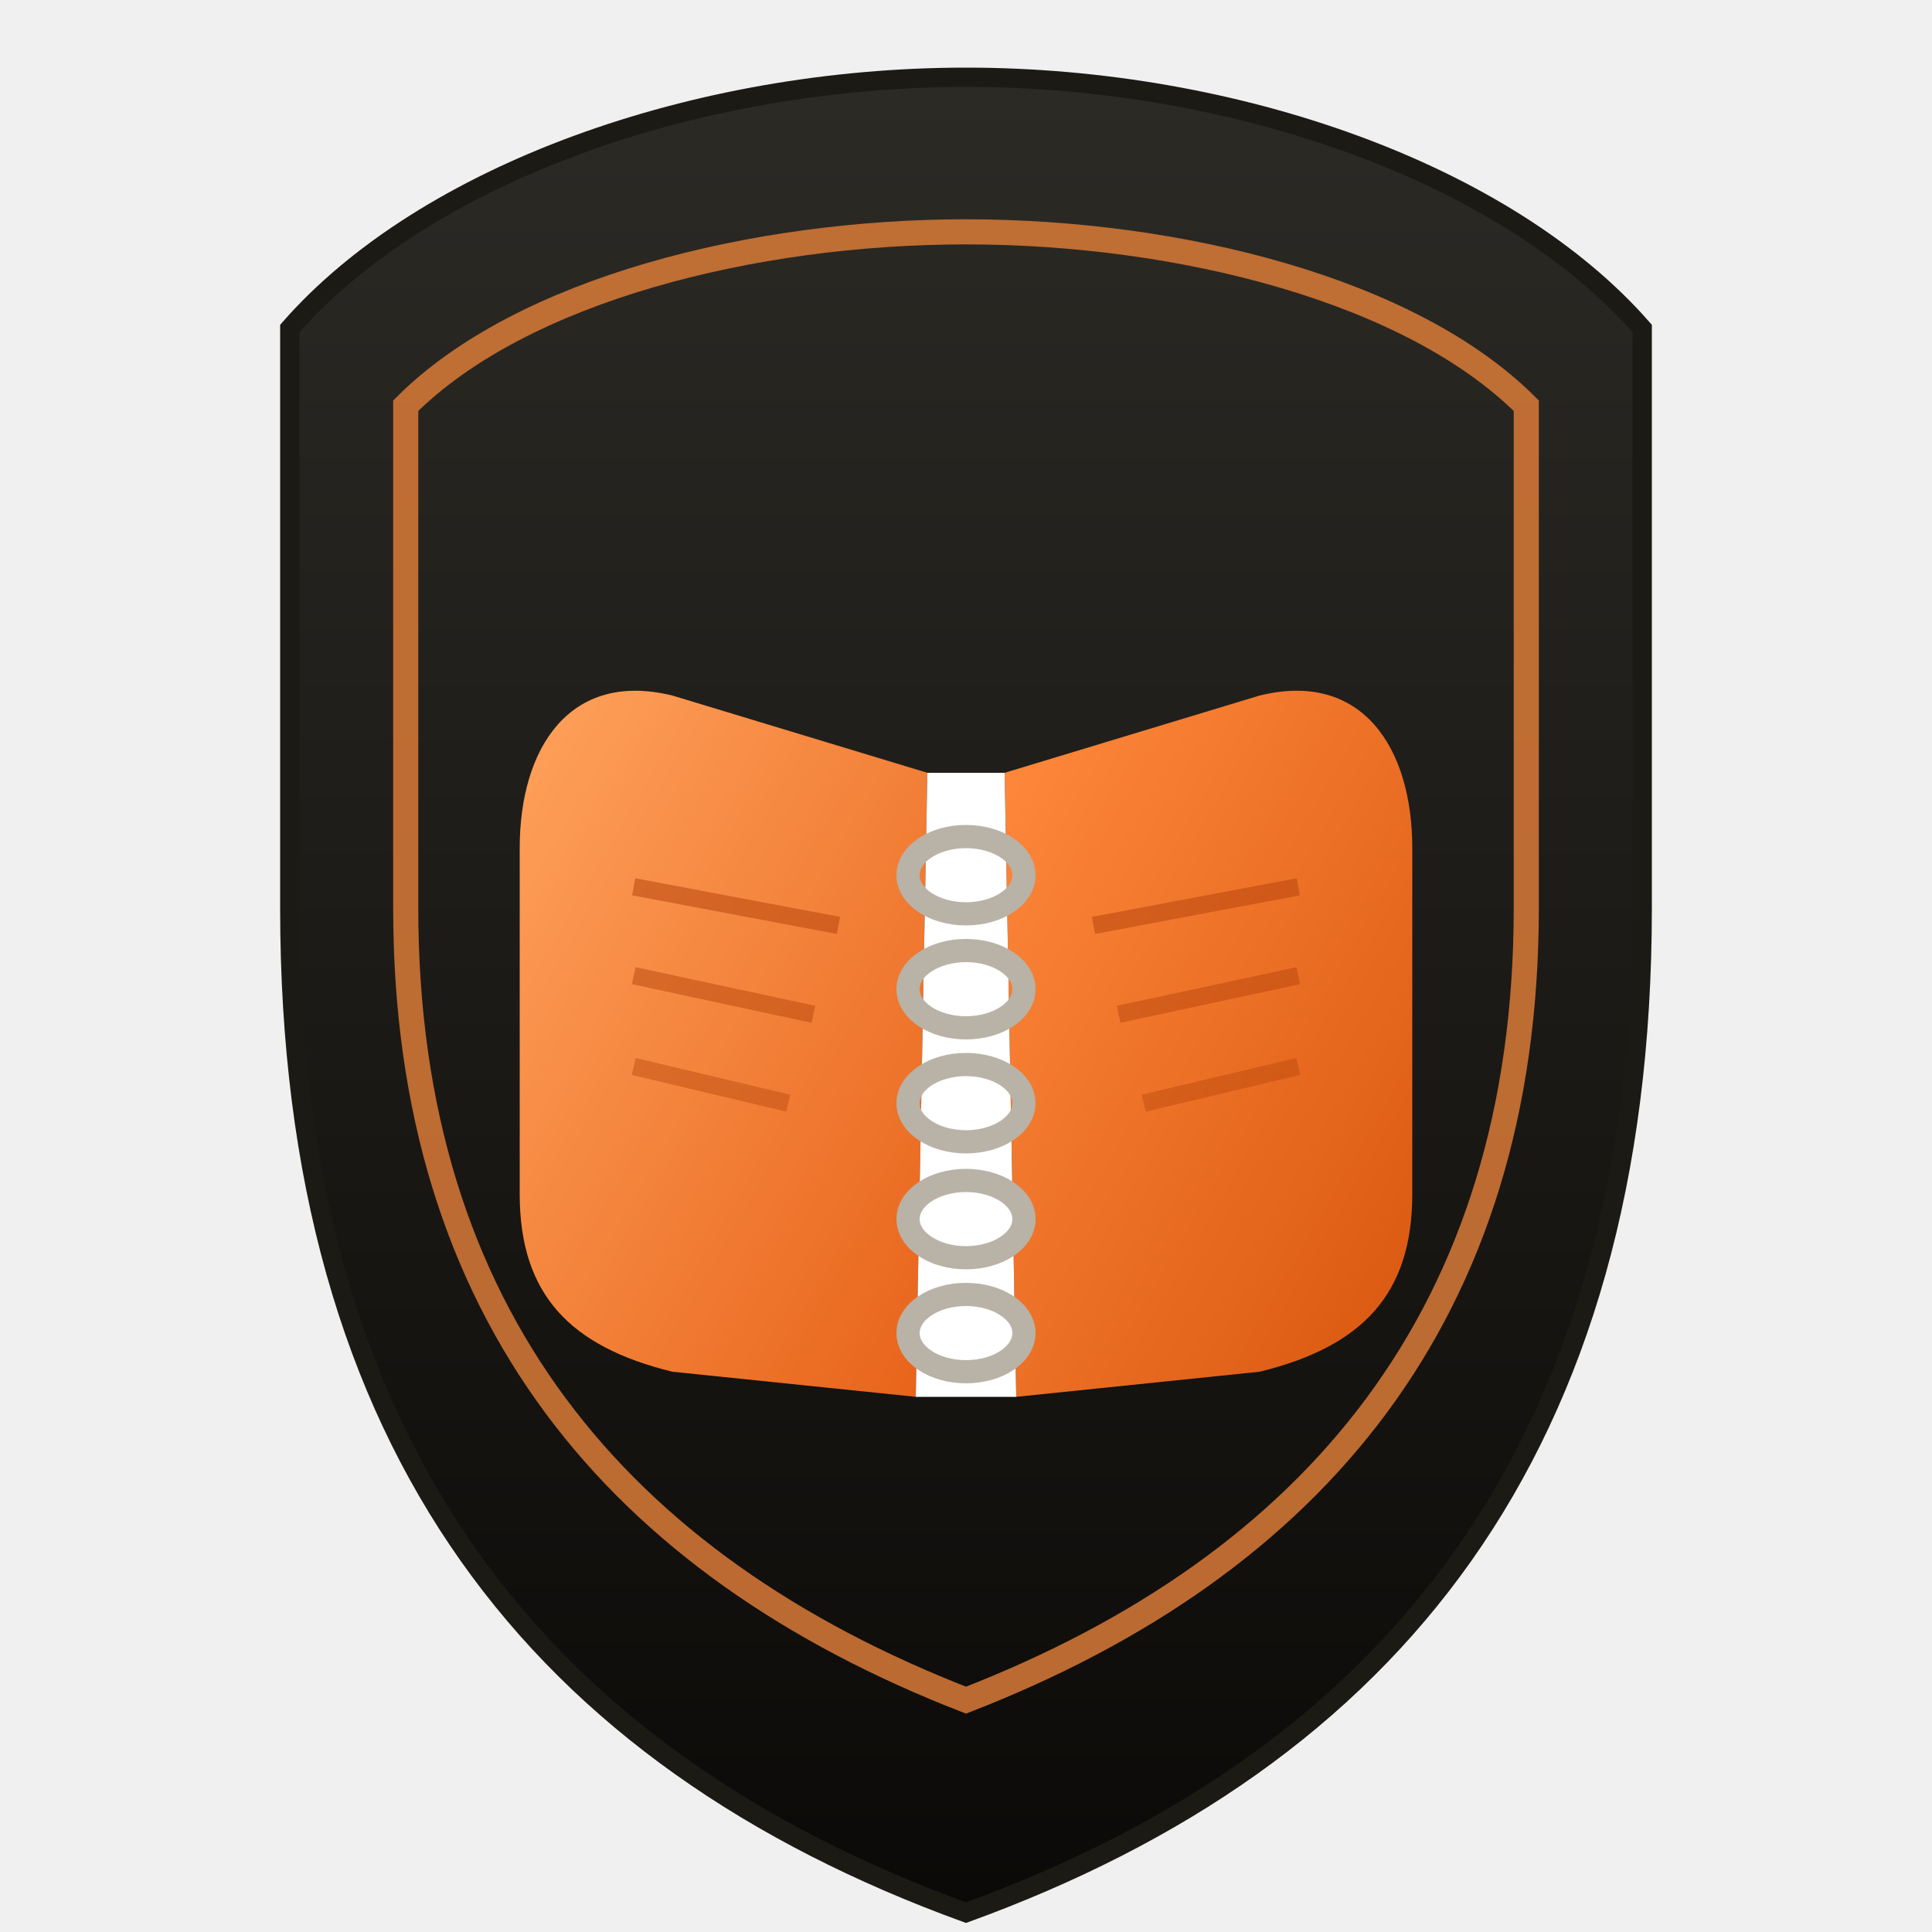
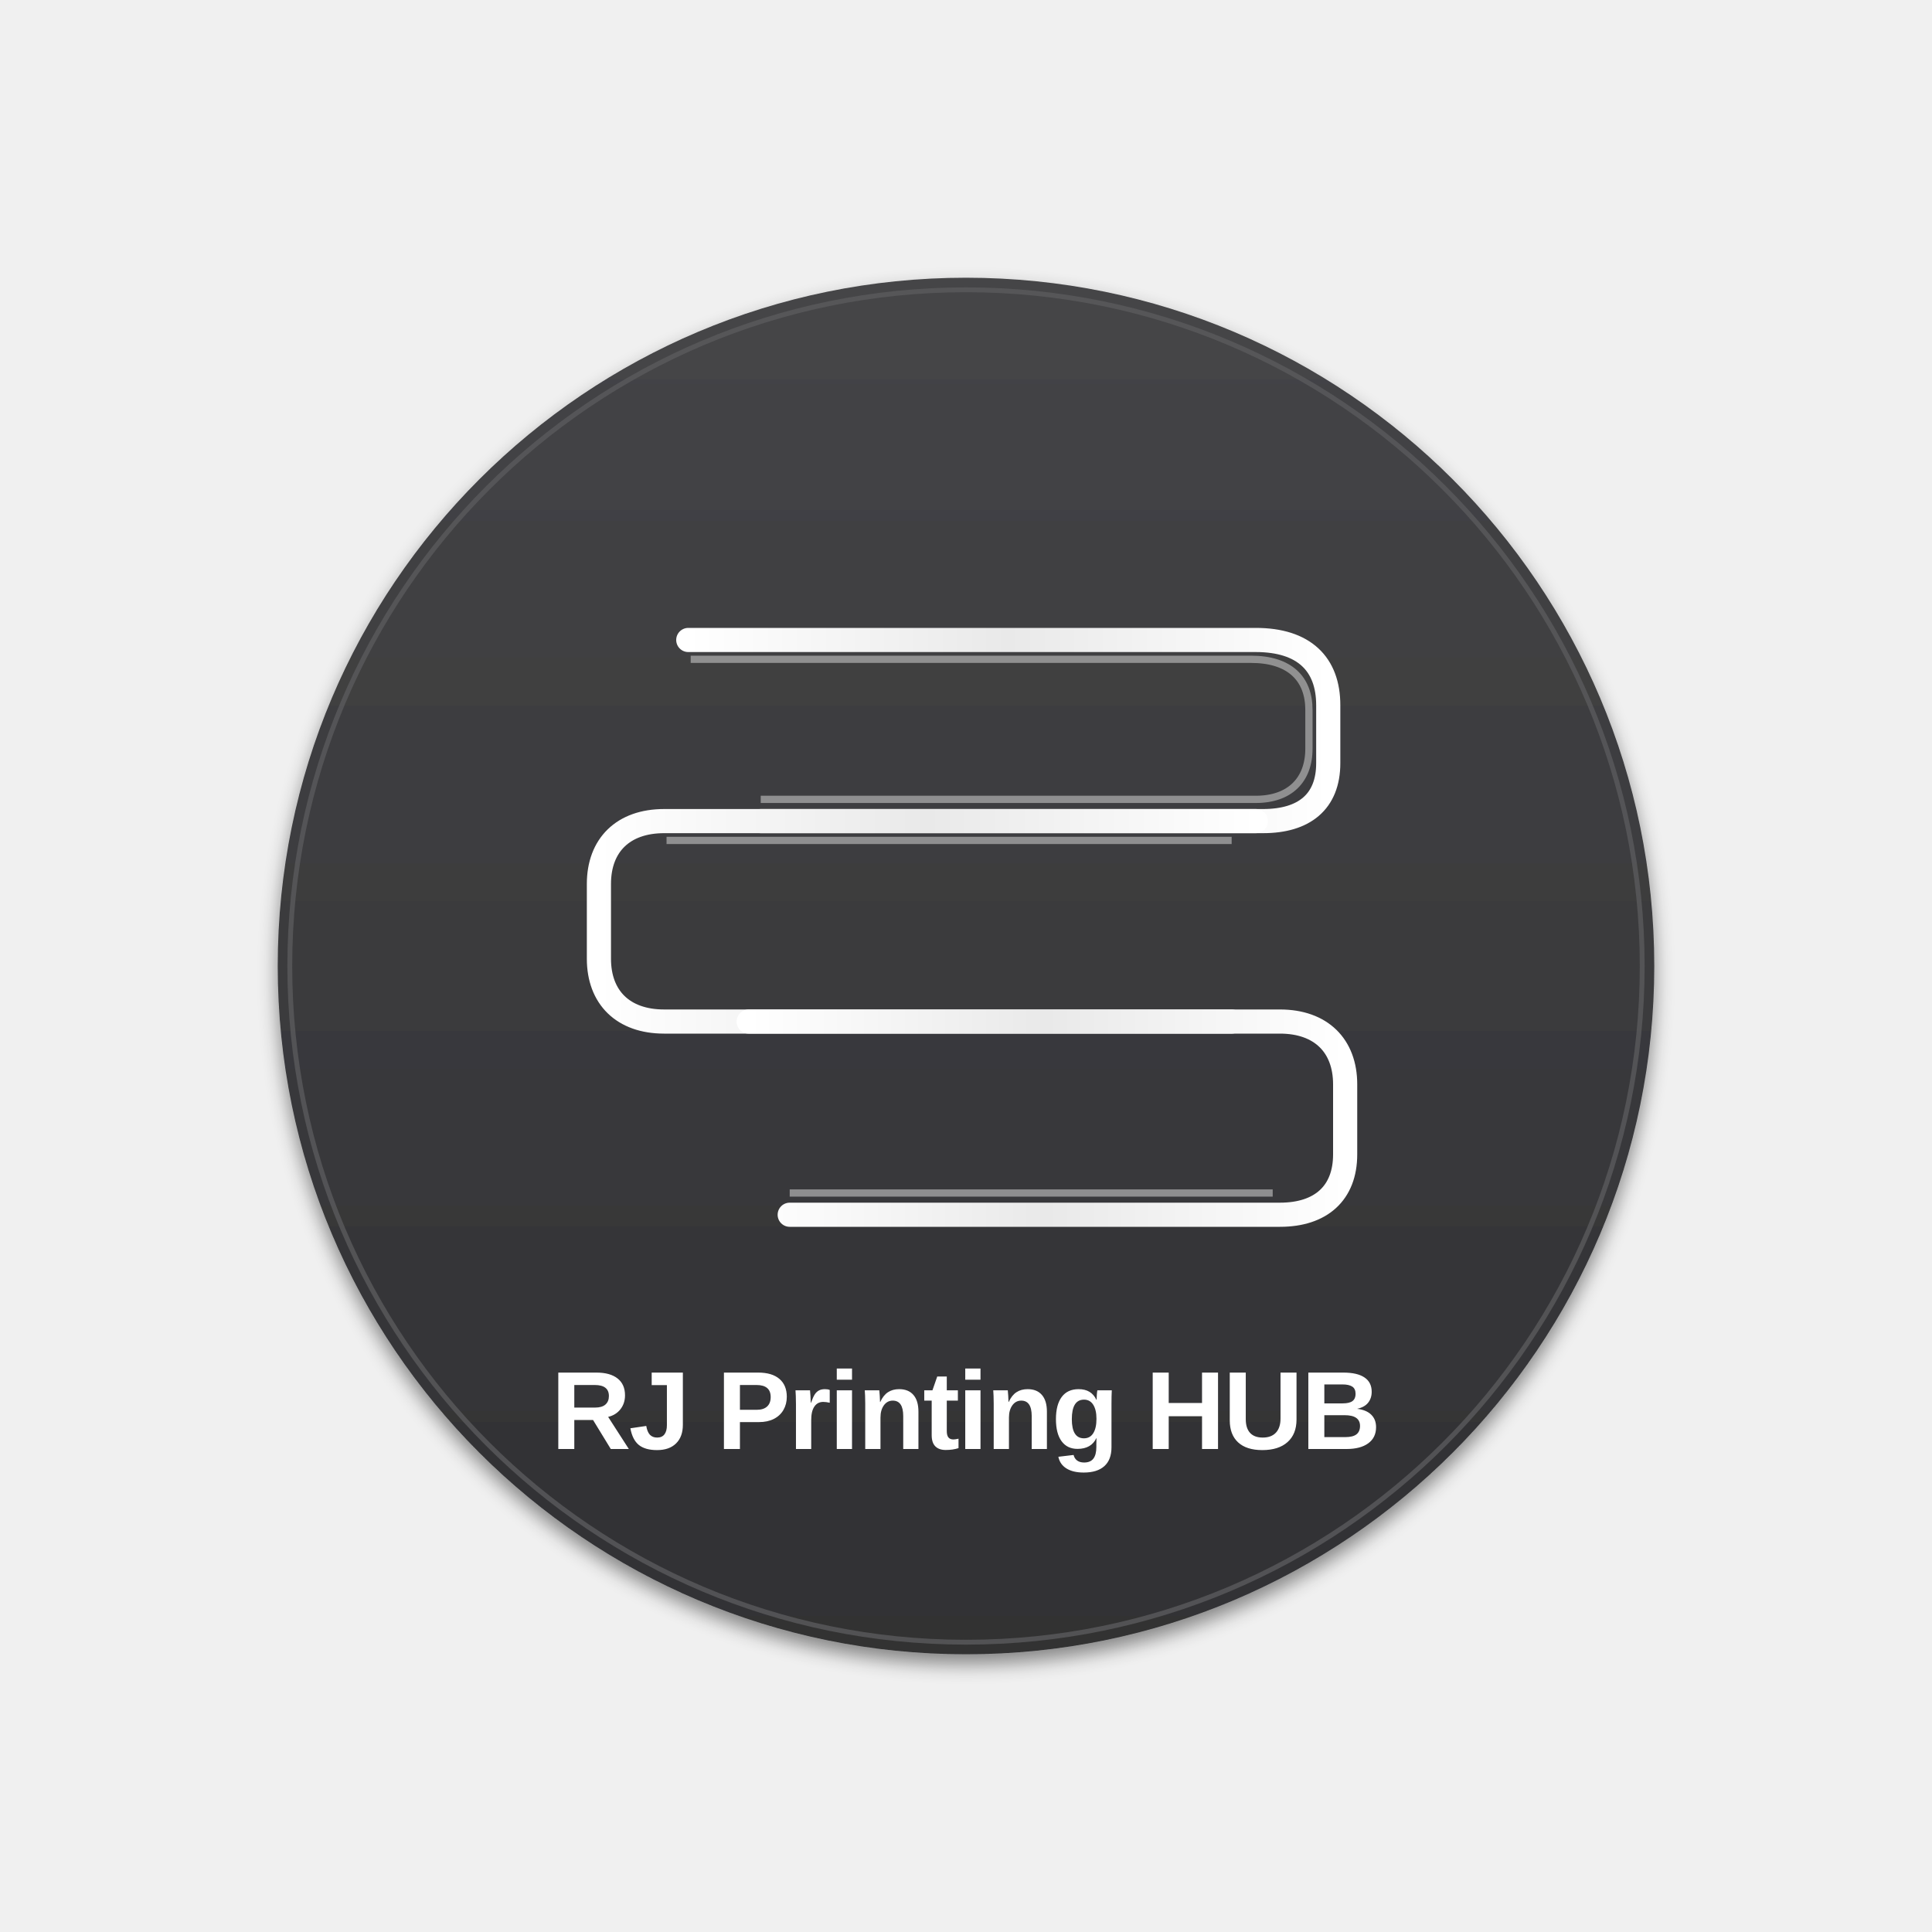
- <svg xmlns="http://www.w3.org/2000/svg" width="100" height="100" viewBox="0 0 100 100" role="img" aria-label="RJ Printing Hub icon">
+ <svg xmlns="http://www.w3.org/2000/svg" viewBox="0 0 800 800" width="800" height="800" role="img" aria-labelledby="favTitle favDesc">
  <defs>
-     <linearGradient id="favShieldGrad" x1="0" y1="0" x2="0" y2="1">
-       <stop offset="0%" stop-color="#2c2a25" />
-       <stop offset="100%" stop-color="#0b0a08" />
+     <filter id="favSoftShadow" x="-20%" y="-20%" width="140%" height="140%">
+       <feDropShadow dx="0" dy="4" stdDeviation="4" flood-color="#000000" flood-opacity="0.45" />
+     </filter>
+     <linearGradient id="favCircleGradient" x1="0" y1="0" x2="0" y2="1">
+       <stop offset="0%" stop-color="#454547" />
+       <stop offset="100%" stop-color="#303033" />
    </linearGradient>
-     <linearGradient id="favPageGradL" x1="0" y1="0" x2="1" y2="1">
-       <stop offset="0%" stop-color="#ffa25c" />
-       <stop offset="100%" stop-color="#e8631a" />
+     <linearGradient id="favBookHighlight" x1="0" y1="0" x2="1" y2="0">
+       <stop offset="0%" stop-color="#ffffff" />
+       <stop offset="50%" stop-color="#e9e9e9" />
+       <stop offset="100%" stop-color="#ffffff" />
    </linearGradient>
-     <linearGradient id="favPageGradR" x1="0" y1="0" x2="1" y2="1">
-       <stop offset="0%" stop-color="#ff8a3d" />
-       <stop offset="100%" stop-color="#d9560f" />
-     </linearGradient>
+     <style>
+       .favBookLine { fill: none; stroke: url(#favBookHighlight); stroke-width: 10; stroke-linecap: round; stroke-linejoin: round; }
+       .favMainTitle { fill: #ffffff; font-family: Impact, Haettenschweiler, "Arial Narrow Bold", Arial, sans-serif; font-weight: 900; letter-spacing: -1px; }
+     </style>
  </defs>
-   <path d="M50 4 C36 4 22 9 15 17 L15 47 C15 75 28 91 50 99 C72 91 85 75 85 47 L85 17 C78 9 64 4 50 4 Z" fill="url(#favShieldGrad)" stroke="#1c1a15" stroke-width="1" />
-   <path d="M50 12 C39 12 27 15 21 21 L21 47 C21 68 32 81 50 88 C68 81 79 68 79 47 L79 21 C73 15 61 12 50 12 Z" fill="none" stroke="#d97a37" stroke-width="1.3" opacity="0.85" />
-   <path d="M48.0 40.0 L34.8 36.0 C29.5 34.7 26.9 38.7 26.9 43.9 L26.9 61.8 C26.9 67.0 29.5 69.7 34.8 71.0 L47.4 72.3 Z" fill="url(#favPageGradL)" />
-   <path d="M52.0 40.0 L65.2 36.0 C70.5 34.7 73.1 38.7 73.1 43.9 L73.1 61.8 C73.1 67.0 70.5 69.7 65.2 71.0 L52.6 72.3 Z" fill="url(#favPageGradR)" />
-   <line x1="32.8" y1="45.9" x2="43.4" y2="47.9" stroke="#b8460c" stroke-width="0.9" opacity="0.55" />
-   <line x1="32.8" y1="50.5" x2="42.1" y2="52.5" stroke="#b8460c" stroke-width="0.9" opacity="0.5" />
-   <line x1="32.8" y1="55.2" x2="40.8" y2="57.1" stroke="#b8460c" stroke-width="0.9" opacity="0.45" />
-   <line x1="56.6" y1="47.9" x2="67.2" y2="45.9" stroke="#b8460c" stroke-width="0.9" opacity="0.55" />
-   <line x1="57.9" y1="52.5" x2="67.2" y2="50.5" stroke="#b8460c" stroke-width="0.9" opacity="0.5" />
-   <line x1="59.2" y1="57.1" x2="67.2" y2="55.2" stroke="#b8460c" stroke-width="0.9" opacity="0.45" />
-   <path d="M48.0 40.0 L52.0 40.0 L52.6 72.3 L47.4 72.3 Z" fill="#ffffff" />
-   <ellipse cx="50" cy="45.3" rx="3.0" ry="2.0" fill="none" stroke="#b9b2a6" stroke-width="1.2" />
-   <ellipse cx="50" cy="51.2" rx="3.0" ry="2.0" fill="none" stroke="#b9b2a6" stroke-width="1.2" />
-   <ellipse cx="50" cy="57.1" rx="3.0" ry="2.0" fill="none" stroke="#b9b2a6" stroke-width="1.2" />
-   <ellipse cx="50" cy="63.1" rx="3.0" ry="2.0" fill="none" stroke="#b9b2a6" stroke-width="1.2" />
-   <ellipse cx="50" cy="69.0" rx="3.0" ry="2.0" fill="none" stroke="#b9b2a6" stroke-width="1.2" />
+   <circle cx="400" cy="400" r="285" fill="url(#favCircleGradient)" filter="url(#favSoftShadow)" />
+   <circle cx="400" cy="400" r="280" fill="none" stroke="#5a5a5c" stroke-width="2" opacity="0.8" />
+   <path class="favBookLine" d="     M285 265     H520     C540 265 550 275 550 292     V316     C550 332 540 340 523 340     H315   " />
+   <path class="favBookLine" d="     M520 340     H275     C258 340 248 350 248 366     V397     C248 413 258 423 275 423     H510   " />
+   <path class="favBookLine" d="     M310 423     H530     C547 423 557 433 557 449     V478     C557 494 547 503 530 503     H327   " />
+   <path d="M286 273 H518 C534 273 542 281 542 294 V310 C542 323 534 331 520 331 H315" fill="none" stroke="#bcbcbc" stroke-width="3" opacity="0.65" />
+   <path d="M276 348 H510" fill="none" stroke="#bcbcbc" stroke-width="3" opacity="0.65" />
+   <path d="M327 494 H527" fill="none" stroke="#bcbcbc" stroke-width="3" opacity="0.65" />
+   <text x="400" y="600" text-anchor="middle" class="favMainTitle" font-size="46">RJ Printing HUB</text>
</svg>
